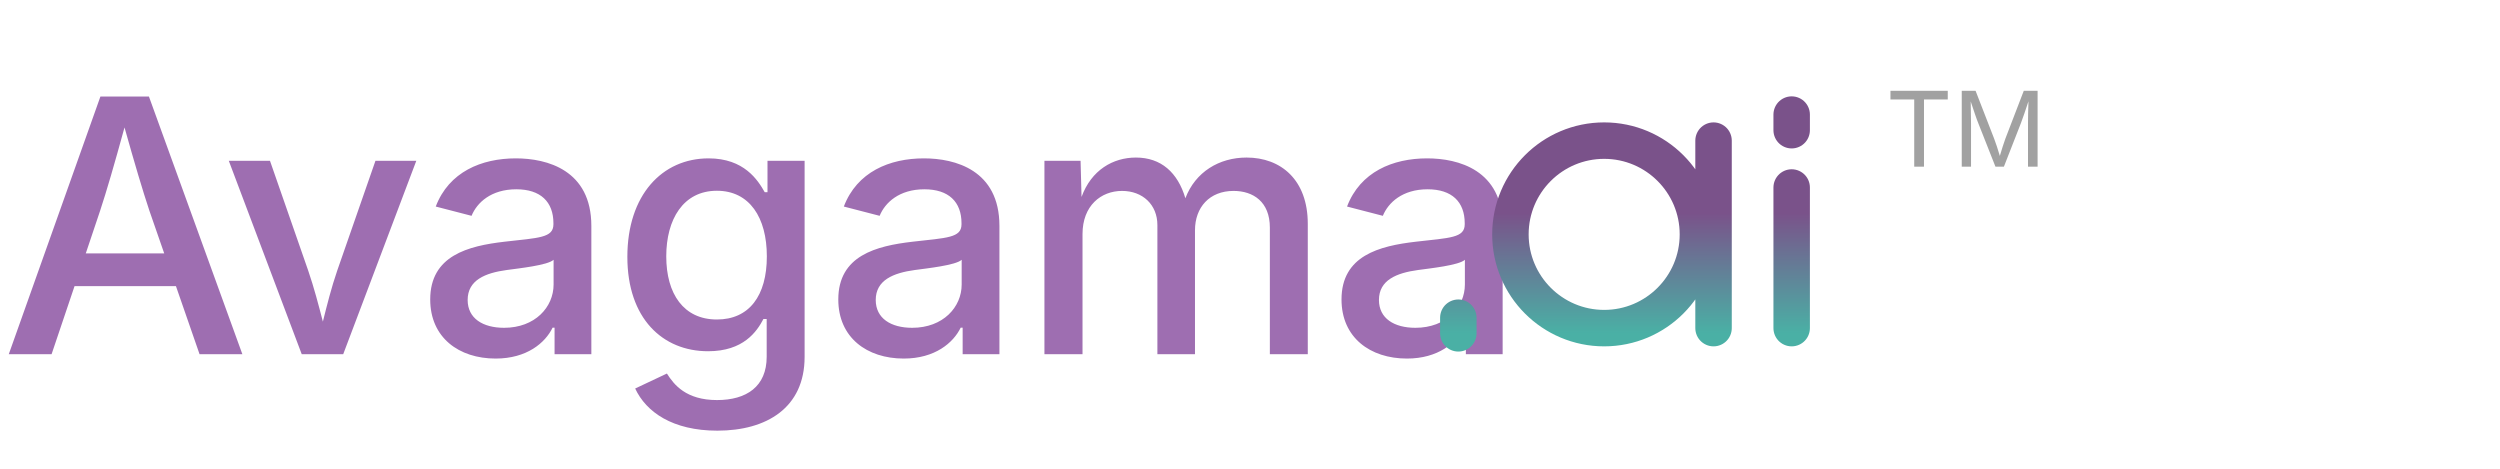
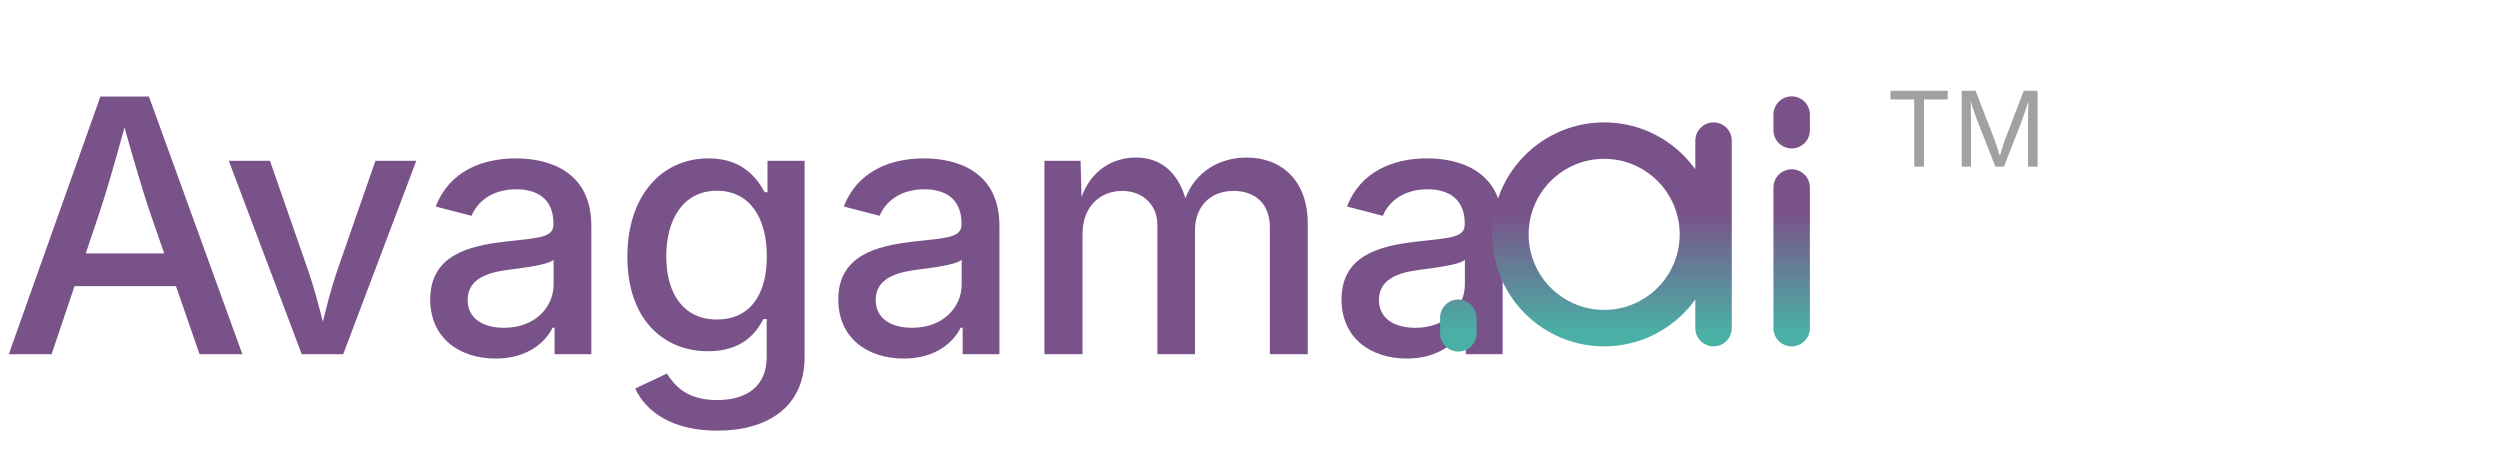
<svg xmlns="http://www.w3.org/2000/svg" viewBox="0 0 240 45">
  <defs>
    <linearGradient id="aiGradient" x1="0%" y1="0%" x2="0%" y2="100%">
      <stop offset="0%" stop-color="#7a528a" />
      <stop offset="45%" stop-color="#7a528a" />
      <stop offset="100%" stop-color="#4ab0a5" />
    </linearGradient>
  </defs>
  <style>
-     .avagama { font-family: 'Inter', system-ui, -apple-system, sans-serif; font-weight: 500; font-size: 34px; fill: #9e6eb1; letter-spacing: -0.6px; }
+     .avagama { font-family: 'Inter', system-ui, -apple-system, sans-serif; font-weight: 500; font-size: 34px; fill: #7a528a; letter-spacing: -0.6px; }
    .tm { font-family: 'Inter', system-ui, -apple-system, sans-serif; font-weight: 400; font-size: 10px; fill: #a1a1a1; }
  </style>
  <text x="0" y="34" class="avagama">Avagama</text>
  <path d="M140,30.5 v1.5 M154,13.5 a9,9 0 1,0 0,18 a9,9 0 1,0 0,-18 M164.5,13.5 v18 M172,18 v13.5 M172,11 v1.5" fill="none" stroke="url(#aiGradient)" stroke-width="3.5" stroke-linecap="round" stroke-linejoin="round" />
  <text x="181" y="16" class="tm">TM</text>
</svg>
